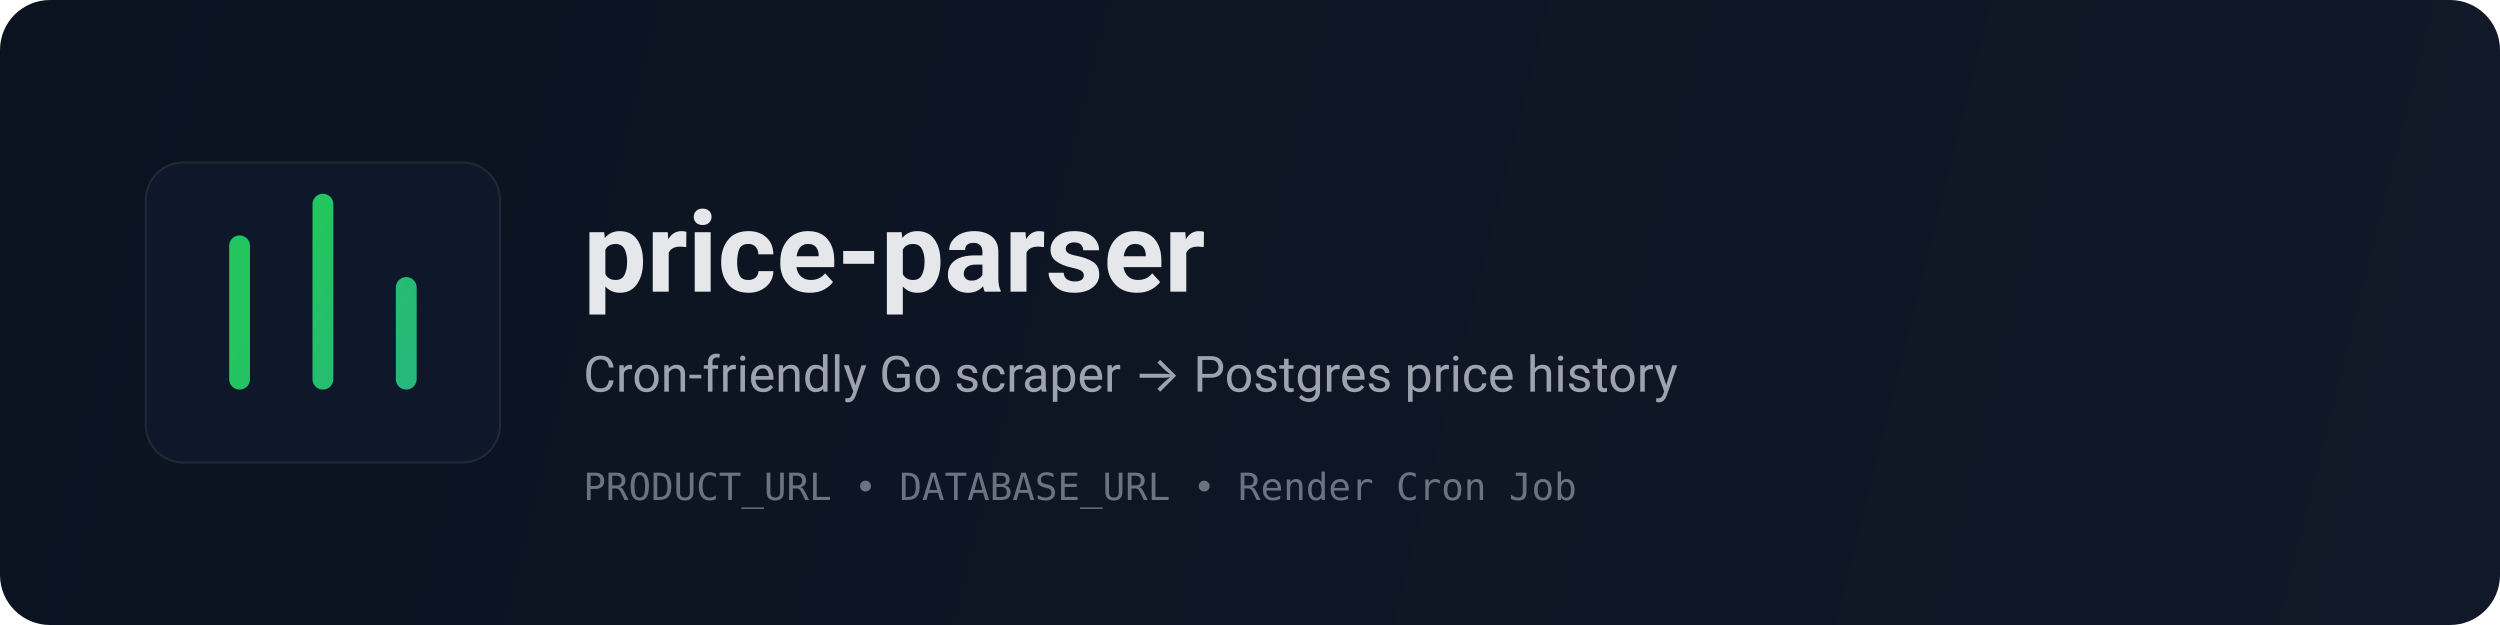
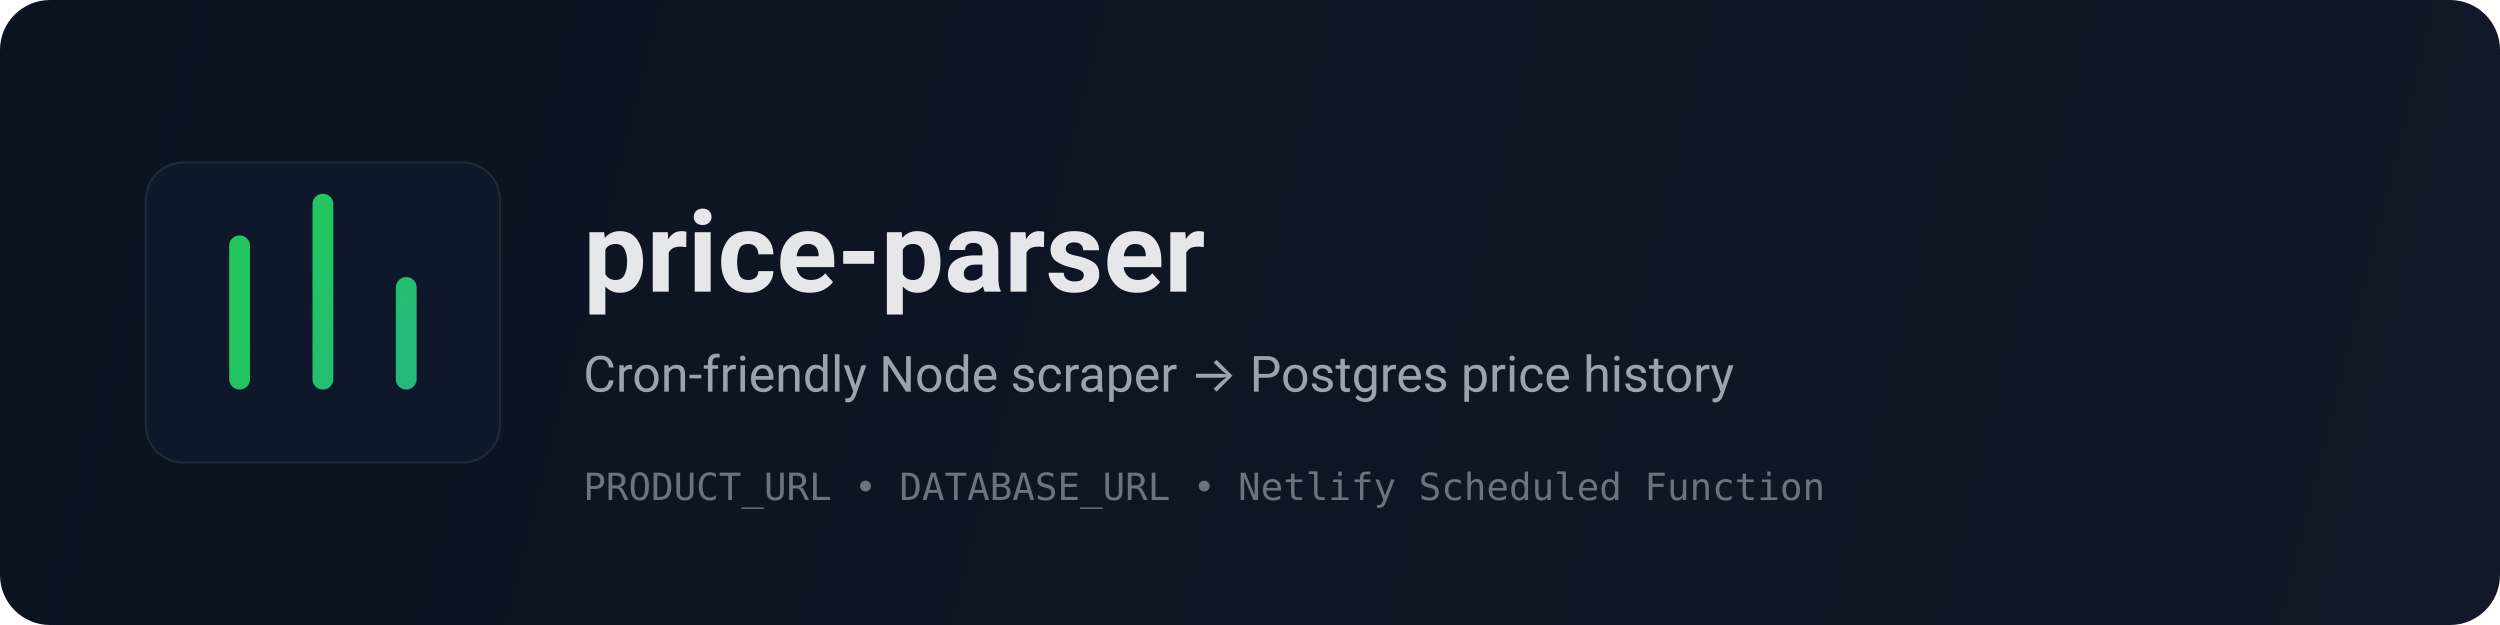
<svg xmlns="http://www.w3.org/2000/svg" width="1200" height="300" viewBox="0 0 1200 300" fill="none">
  <defs>
    <linearGradient id="g" x1="0" y1="0" x2="1200" y2="300" gradientUnits="userSpaceOnUse">
      <stop stop-color="#0B1220" />
      <stop offset="1" stop-color="#111827" />
    </linearGradient>
    <linearGradient id="a" x1="200" y1="40" x2="520" y2="260" gradientUnits="userSpaceOnUse">
      <stop stop-color="#22C55E" />
      <stop offset="1" stop-color="#3B82F6" />
    </linearGradient>
  </defs>
  <rect width="1200" height="300" rx="24" fill="url(#g)" />
  <rect x="70" y="78" width="170" height="144" rx="18" fill="#0F172A" stroke="#1F2937" />
  <path d="M115 182V118" stroke="url(#a)" stroke-width="10" stroke-linecap="round" />
  <path d="M155 182V98" stroke="url(#a)" stroke-width="10" stroke-linecap="round" />
  <path d="M195 182V138" stroke="url(#a)" stroke-width="10" stroke-linecap="round" />
  <text x="280" y="140" fill="#E5E7EB" font-family="ui-sans-serif, system-ui, -apple-system, Segoe UI, Roboto" font-size="54" font-weight="700">price-parser</text>
-   <text x="280" y="188" fill="#9CA3AF" font-family="ui-sans-serif, system-ui, -apple-system, Segoe UI, Roboto" font-size="24">Cron-friendly Go scraper → Postgres price history</text>
-   <text x="280" y="240" fill="#6B7280" font-family="ui-monospace, SFMono-Regular, Menlo, Monaco, Consolas" font-size="18">PRODUCT_URL • DATABASE_URL • Render Cron Job</text>
+   <text x="280" y="188" fill="#9CA3AF" font-family="ui-sans-serif, system-ui, -apple-system, Segoe UI, Roboto" font-size="24">Cron-friendly Node scraper → Postgres price history</text>
+   <text x="280" y="240" fill="#6B7280" font-family="ui-monospace, SFMono-Regular, Menlo, Monaco, Consolas" font-size="18">PRODUCT_URL • DATABASE_URL • Netlify Scheduled Function</text>
</svg>
